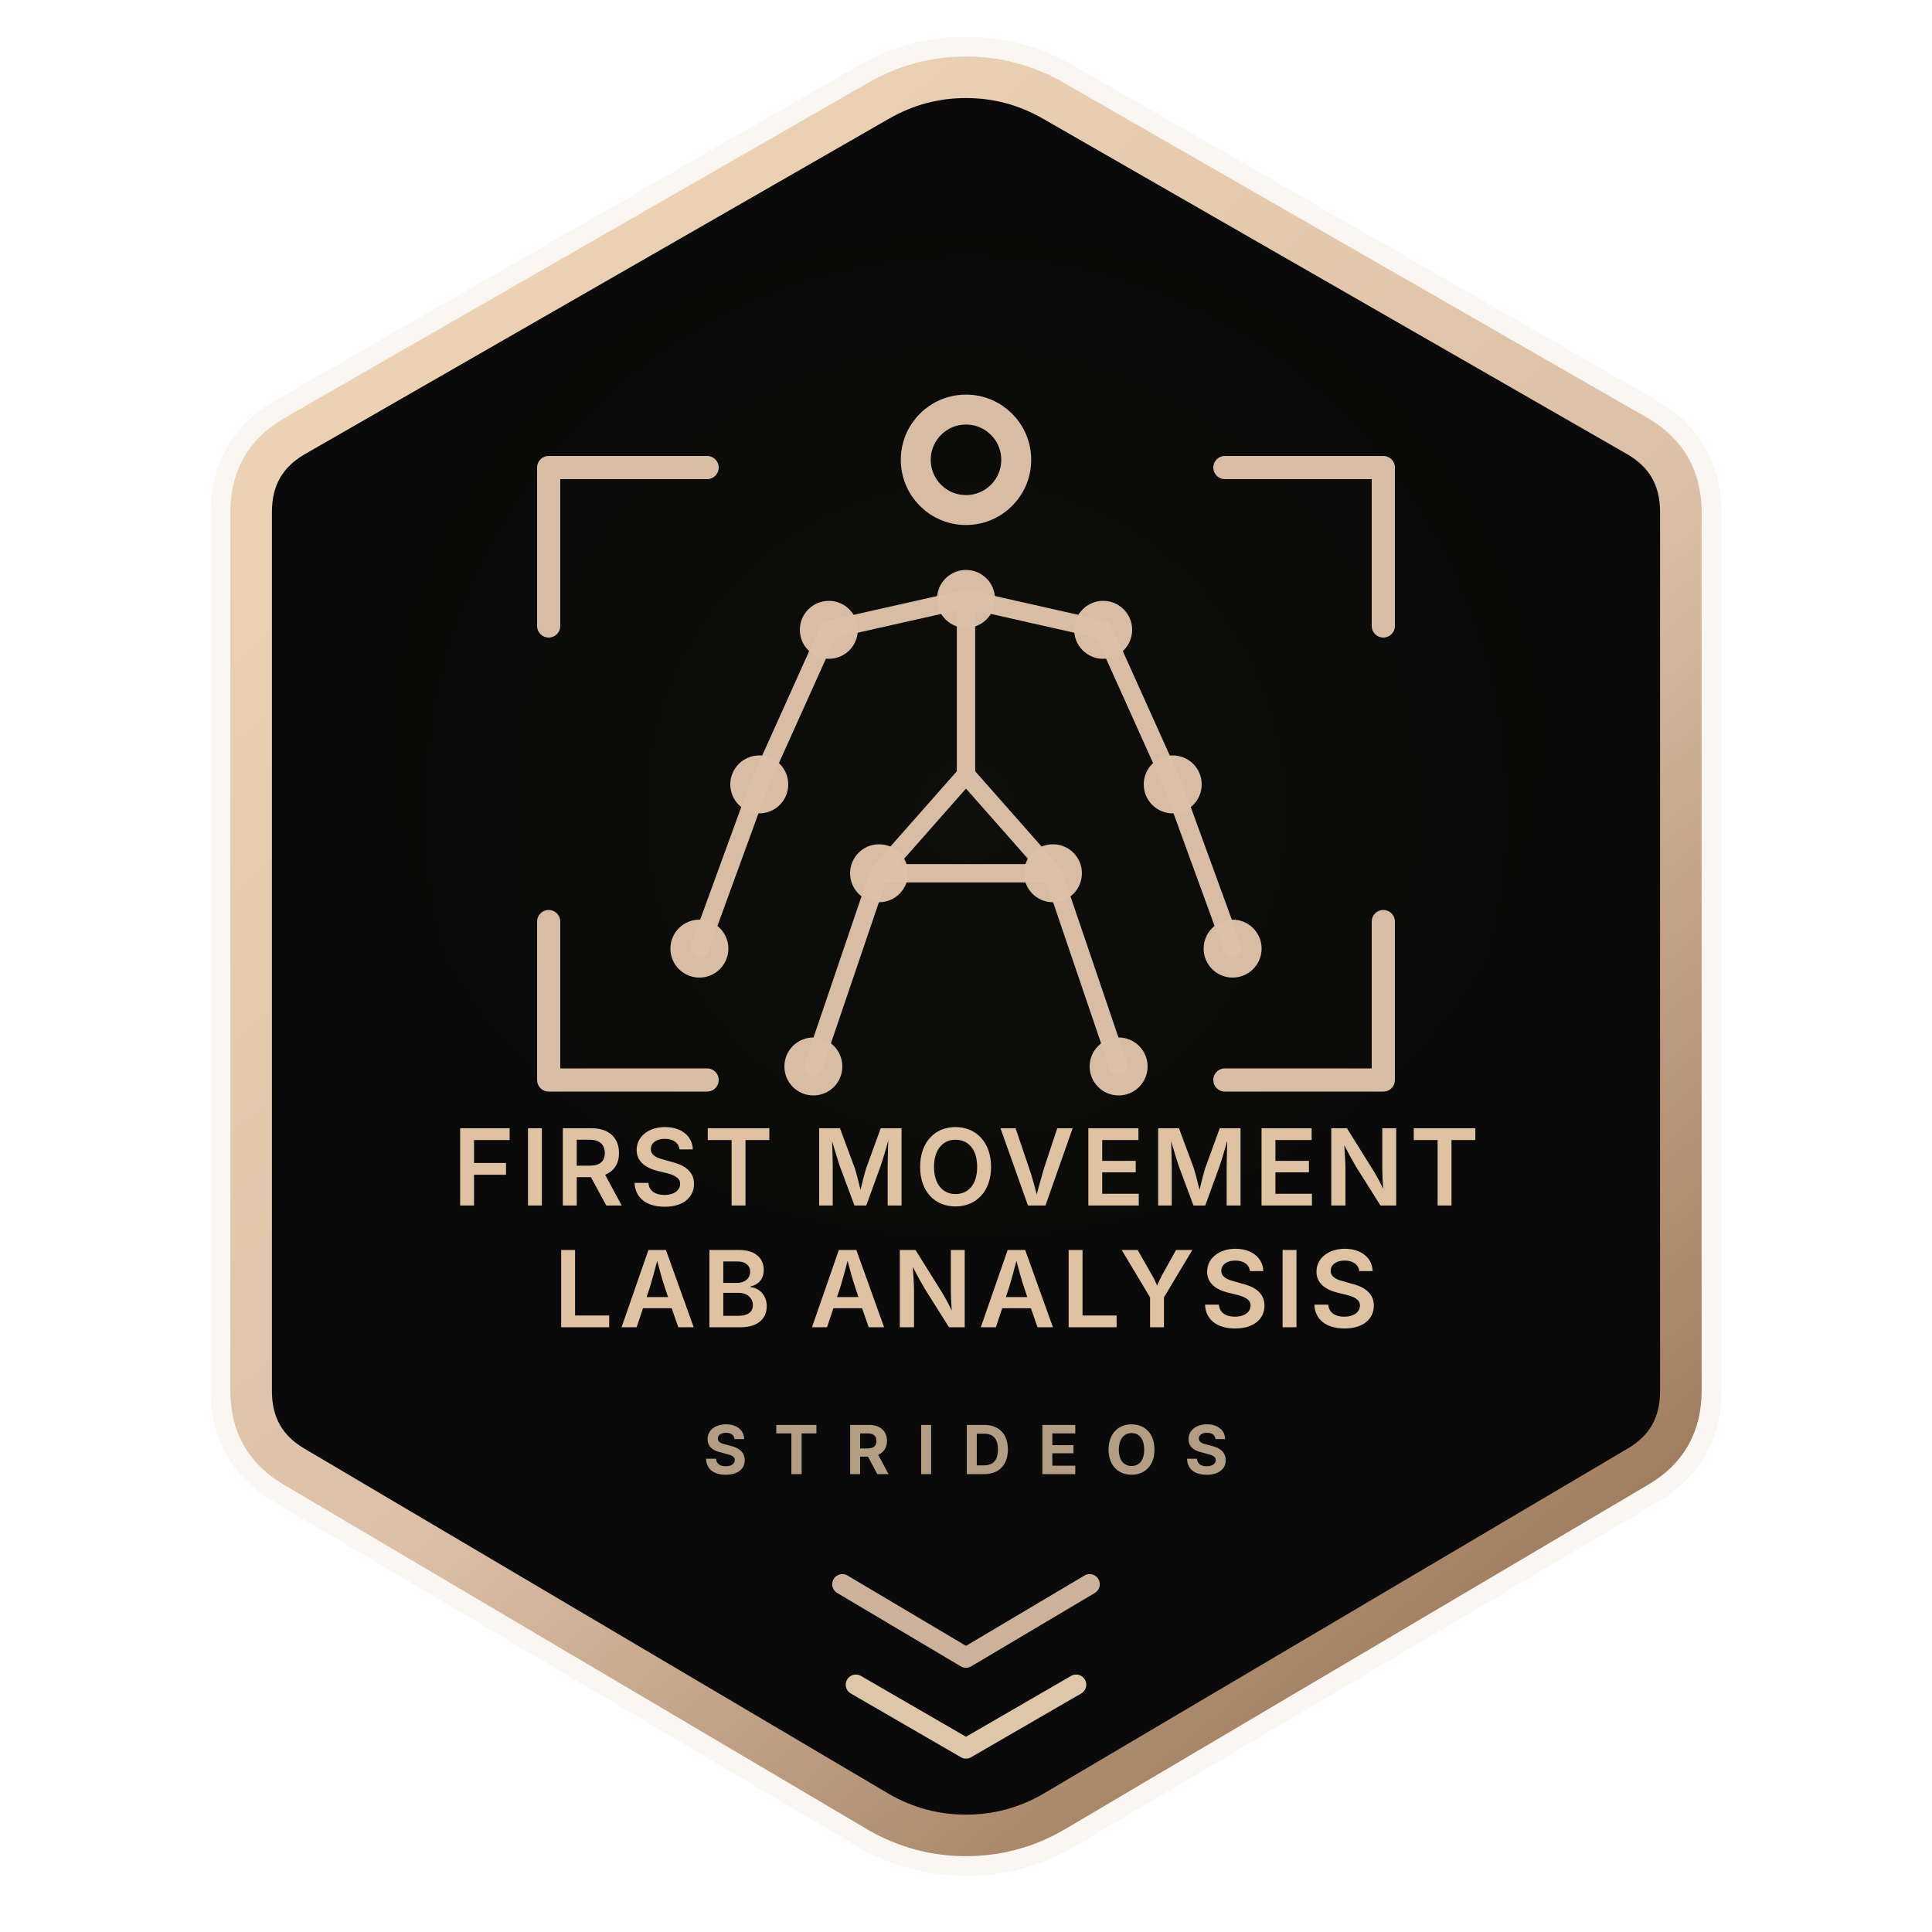
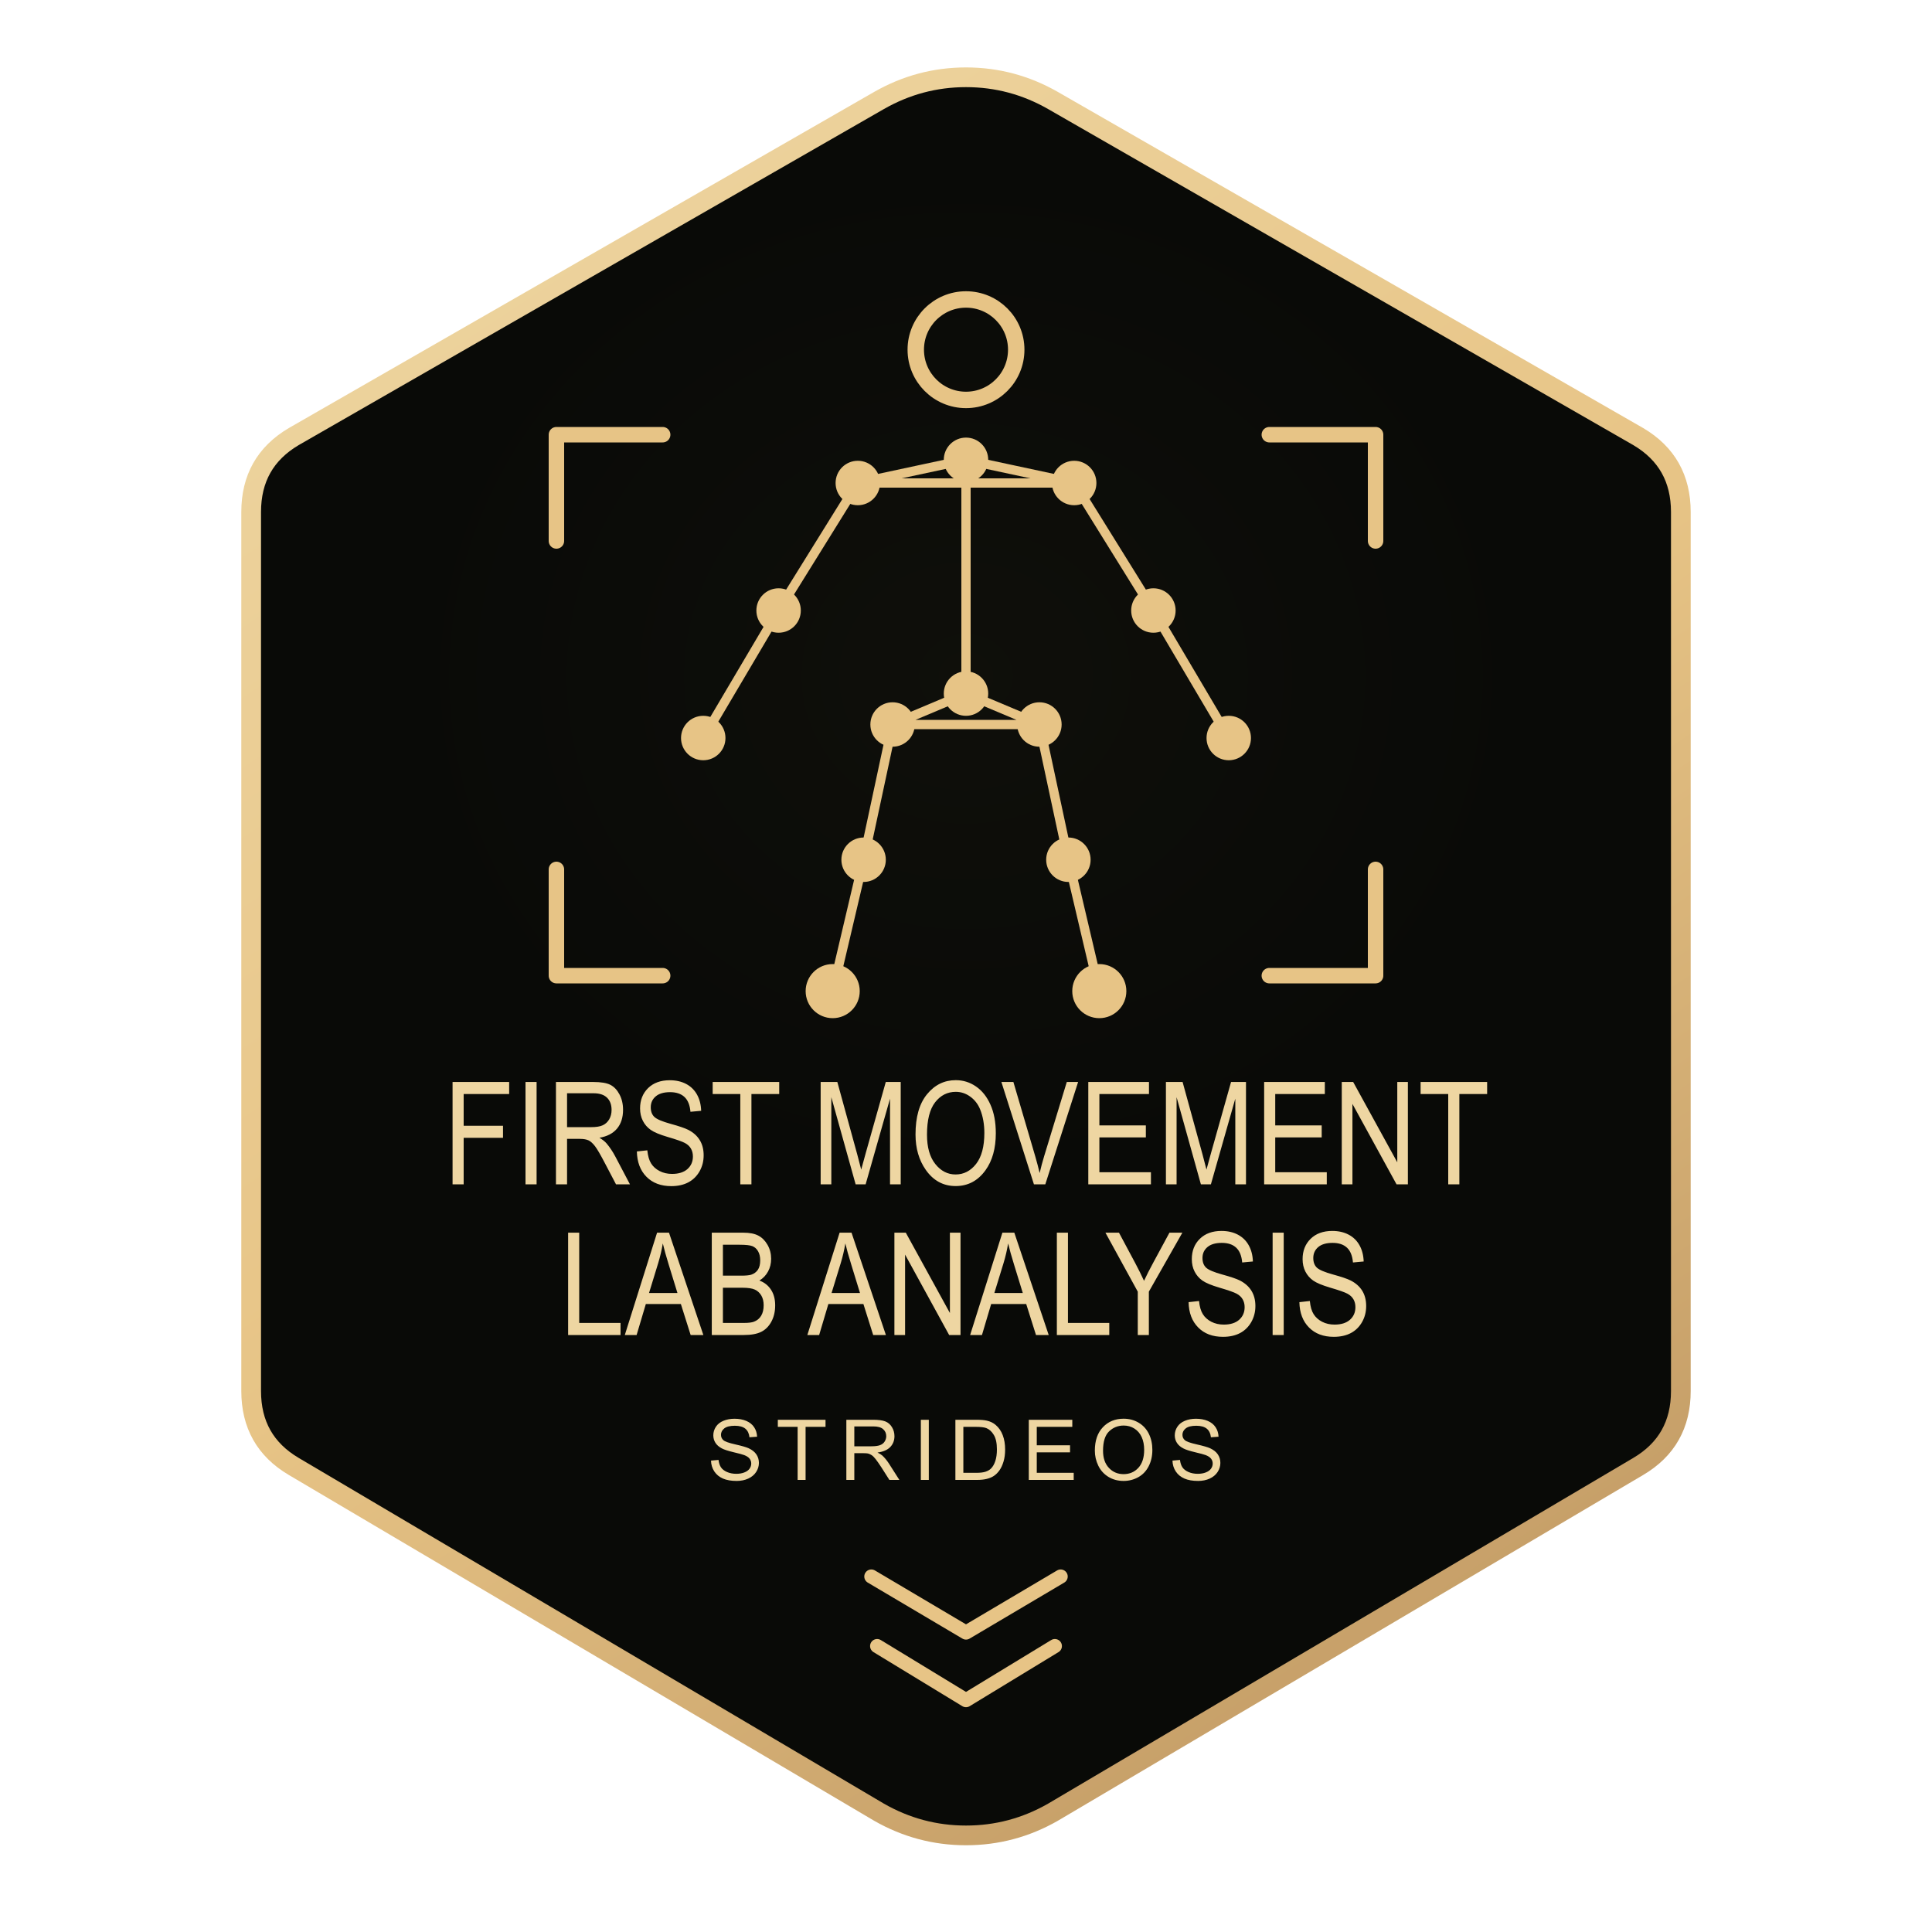
<svg xmlns="http://www.w3.org/2000/svg" width="100" height="100" viewBox="0 0 100 100" fill="none" role="img" aria-label="First Movement Lab Analysis achievement. Unlocked.">
  <defs>
-     <linearGradient id="firsts-first-movement-lab-analysis-unlocked-edge" x1="14" y1="7" x2="86" y2="93" gradientUnits="userSpaceOnUse">
-       <stop offset="0" stop-color="#F0D7B6" />
-       <stop offset="0.54" stop-color="#DCC0A7" />
-       <stop offset="1" stop-color="#8D6847" />
+     <linearGradient id="firsts-first-movement-lab-analysis-unlocked-edge" x1="20" y1="4" x2="80" y2="95" gradientUnits="userSpaceOnUse">
+       <stop stop-color="#EED6A2" />
+       <stop offset=".5" stop-color="#E7C486" />
+       <stop offset="1" stop-color="#BD9560" />
    </linearGradient>
-     <radialGradient id="firsts-first-movement-lab-analysis-unlocked-glow" cx="0" cy="0" r="1" gradientUnits="userSpaceOnUse" gradientTransform="translate(50 42) rotate(90) scale(35 34)">
-       <stop offset="0" stop-color="#C79C70" stop-opacity="0.22" />
-       <stop offset="0.64" stop-color="#C79C70" stop-opacity="0.08" />
-       <stop offset="1" stop-color="#C79C70" stop-opacity="0" />
+     <radialGradient id="firsts-first-movement-lab-analysis-unlocked-ambient">
+       <stop stop-color="#E7C486" stop-opacity=".025" />
+       <stop offset="1" stop-color="#E7C486" stop-opacity="0" />
    </radialGradient>
  </defs>
-   <path d="M50 4 Q52.4 4 54.5 5.2 L84.8 22.6 Q87 23.9 87 26.5 L87 72 Q87 74.6 84.8 75.9 L54.5 93.8 Q52.4 95 50 95 Q47.6 95 45.5 93.8 L15.2 75.9 Q13 74.6 13 72 L13 26.5 Q13 23.9 15.2 22.6 L45.5 5.2 Q47.6 4 50 4 Z" fill="none" stroke="#C79C70" stroke-width="4.2" stroke-linejoin="round" stroke-opacity="0.08" />
-   <path d="M50 4 Q52.4 4 54.5 5.2 L84.8 22.6 Q87 23.9 87 26.5 L87 72 Q87 74.6 84.8 75.9 L54.5 93.8 Q52.4 95 50 95 Q47.6 95 45.5 93.8 L15.2 75.9 Q13 74.6 13 72 L13 26.5 Q13 23.9 15.2 22.6 L45.5 5.2 Q47.6 4 50 4 Z" fill="#090A09" fill-opacity="1" stroke="url(#firsts-first-movement-lab-analysis-unlocked-edge)" stroke-width="2.15" stroke-linejoin="round" stroke-opacity="1" />
-   <ellipse cx="50" cy="38" rx="30" ry="26" fill="url(#firsts-first-movement-lab-analysis-unlocked-glow)" opacity="0.11" />
-   <g>
-     <path d="M28.4 24.2 H36.6 M28.4 24.2 V32.4 M71.6 24.2 H63.4 M71.6 24.2 V32.4 M28.4 55.9 H36.6 M28.4 55.9 V47.7 M71.6 55.9 H63.4 M71.6 55.9 V47.7" fill="none" stroke="#DCC0A7" stroke-width="1.2" stroke-linecap="round" stroke-linejoin="round" stroke-opacity="0.98" />
-     <circle cx="50" cy="23.8" r="2.6" fill="none" stroke="#DCC0A7" stroke-width="1.55" stroke-linecap="round" stroke-linejoin="round" stroke-opacity="0.98" />
-     <circle cx="50" cy="31" r="1.5" fill="#DCC0A7" fill-opacity="0.98" />
-     <circle cx="42.9" cy="32.6" r="1.5" fill="#DCC0A7" fill-opacity="0.98" />
-     <circle cx="57.1" cy="32.6" r="1.5" fill="#DCC0A7" fill-opacity="0.98" />
-     <circle cx="39.3" cy="40.6" r="1.5" fill="#DCC0A7" fill-opacity="0.98" />
-     <circle cx="60.7" cy="40.6" r="1.5" fill="#DCC0A7" fill-opacity="0.98" />
-     <circle cx="36.2" cy="49.1" r="1.5" fill="#DCC0A7" fill-opacity="0.98" />
-     <circle cx="63.8" cy="49.1" r="1.5" fill="#DCC0A7" fill-opacity="0.98" />
-     <circle cx="45.5" cy="45.2" r="1.5" fill="#DCC0A7" fill-opacity="0.98" />
-     <circle cx="54.5" cy="45.2" r="1.5" fill="#DCC0A7" fill-opacity="0.98" />
-     <circle cx="42.1" cy="55.2" r="1.5" fill="#DCC0A7" fill-opacity="0.98" />
-     <circle cx="57.9" cy="55.2" r="1.5" fill="#DCC0A7" fill-opacity="0.98" />
-     <path d="M42.9 32.6 L50 31 L57.1 32.6 M50 31 L50 40.1 L45.5 45.2 L42.1 55.2 M50 40.1 L54.5 45.2 L57.9 55.2 M42.9 32.6 L39.3 40.6 L36.2 49.1 M57.1 32.6 L60.7 40.6 L63.8 49.1 M45.5 45.2 H54.5" fill="none" stroke="#DCC0A7" stroke-width="0.95" stroke-linecap="round" stroke-linejoin="round" stroke-opacity="0.98" />
+   <path d="M50 4 Q52.4 4 54.5 5.2 L84.8 22.6 Q87 23.9 87 26.5 L87 72 Q87 74.6 84.8 75.9 L54.5 93.8 Q52.4 95 50 95 Q47.6 95 45.5 93.8 L15.2 75.9 Q13 74.6 13 72 L13 26.5 Q13 23.9 15.2 22.6 L45.5 5.2 Q47.6 4 50 4 Z" fill="#090A07" fill-opacity="1" stroke="url(#firsts-first-movement-lab-analysis-unlocked-edge)" stroke-width="1.02" stroke-linejoin="round" />
+   <ellipse cx="50" cy="35" rx="30" ry="27" fill="url(#firsts-first-movement-lab-analysis-unlocked-ambient)" />
+   <g transform="translate(0 -1.5)">
+     <g data-glyph="neutral-landmark-analysis" stroke="#E7C486" stroke-linecap="round" stroke-linejoin="round">
+       <path d="M28.8 24 H34.3 M28.8 24 V29.5 M71.2 24 H65.7 M71.2 24 V29.5 M28.8 52 H34.3 M28.8 52 V46.5 M71.2 52 H65.7 M71.2 52 V46.5" stroke-width=".8" />
+       <circle cx="50" cy="19.6" r="2.6" stroke-width=".85" />
+       <path d="M44.4 26.5 L50 25.3 L55.6 26.5 M44.4 26.5 H55.6 M44.4 26.5 L40.3 33.1 L36.4 39.7 M55.6 26.5 L59.7 33.1 L63.6 39.7 M50 25.3 V37.4 L46.2 39 L44.7 46 L43.1 52.8 M50 37.4 L53.8 39 L55.3 46 L56.9 52.8 M46.2 39 H53.8" stroke-width=".48" />
+       <circle data-landmark="2" cx="50" cy="25.3" r="1.15" fill="#E7C486" stroke="none" />
+       <circle data-landmark="3" cx="44.4" cy="26.5" r="1.15" fill="#E7C486" stroke="none" />
+       <circle data-landmark="4" cx="55.6" cy="26.5" r="1.15" fill="#E7C486" stroke="none" />
+       <circle data-landmark="5" cx="40.3" cy="33.1" r="1.15" fill="#E7C486" stroke="none" />
+       <circle data-landmark="6" cx="59.7" cy="33.1" r="1.15" fill="#E7C486" stroke="none" />
+       <circle data-landmark="7" cx="36.4" cy="39.7" r="1.15" fill="#E7C486" stroke="none" />
+       <circle data-landmark="8" cx="63.6" cy="39.7" r="1.15" fill="#E7C486" stroke="none" />
+       <circle data-landmark="9" cx="50" cy="37.4" r="1.15" fill="#E7C486" stroke="none" />
+       <circle data-landmark="10" cx="46.2" cy="39" r="1.15" fill="#E7C486" stroke="none" />
+       <circle data-landmark="11" cx="53.8" cy="39" r="1.15" fill="#E7C486" stroke="none" />
+       <circle data-landmark="12" cx="44.7" cy="46" r="1.15" fill="#E7C486" stroke="none" />
+       <circle data-landmark="13" cx="55.3" cy="46" r="1.15" fill="#E7C486" stroke="none" />
+       <circle data-landmark="14" cx="43.1" cy="52.8" r="1.4" fill="#E7C486" stroke="none" />
+       <circle data-landmark="15" cx="56.9" cy="52.8" r="1.4" fill="#E7C486" stroke="none" />
+     </g>
  </g>
-   <text x="50" y="62.4" text-anchor="middle" font-family="'Avenir Next', Inter, Arial, sans-serif" font-size="5.5" font-weight="600" letter-spacing="0.28" fill="#E4C8A6" fill-opacity="0.97">FIRST MOVEMENT</text>
-   <text x="50" y="68.7" text-anchor="middle" font-family="'Avenir Next', Inter, Arial, sans-serif" font-size="5.5" font-weight="600" letter-spacing="0.28" fill="#E4C8A6" fill-opacity="0.97">LAB ANALYSIS</text>
-   <text x="50" y="76.3" text-anchor="middle" font-family="'Avenir Next', Inter, Arial, sans-serif" font-size="3.5" font-weight="700" letter-spacing="1.38" fill="#E4C8A6" fill-opacity="0.78">STRIDEOS</text>
-   <path d="M43.6 82 L50 85.8 L56.4 82" fill="none" stroke="#DCC0A7" stroke-width="1.05" stroke-linecap="round" stroke-linejoin="round" stroke-opacity="0.92" />
-   <path d="M44.3 87.2 L50 90.5 L55.7 87.2" fill="none" stroke="#F0D7B6" stroke-width="1.05" stroke-linecap="round" stroke-linejoin="round" stroke-opacity="0.92" />
+   <g data-title="First Movement Lab Analysis">
+     <path data-text="FIRST MOVEMENT" fill="#EED6A2" stroke="none" d="M23.425 61.3L23.425 56.003L26.354 56.003L26.354 56.628L23.999 56.628L23.999 58.269L26.036 58.269L26.036 58.894L23.999 58.894L23.999 61.3ZM27.2 61.3L27.2 56.003L27.774 56.003L27.774 61.3ZM28.776 61.3L28.776 56.003L30.702 56.003C31.104 56.003 31.401 56.053 31.593 56.151C31.784 56.249 31.941 56.413 32.063 56.644C32.187 56.874 32.249 57.141 32.249 57.444C32.249 57.844 32.145 58.168 31.937 58.417C31.728 58.665 31.425 58.822 31.026 58.89C31.188 58.986 31.311 59.084 31.396 59.183C31.566 59.385 31.716 59.61 31.847 59.858L32.606 61.3L31.884 61.3L31.306 60.198C31.082 59.768 30.912 59.477 30.798 59.327C30.683 59.178 30.572 59.077 30.464 59.026C30.357 58.975 30.207 58.948 30.015 58.948L29.351 58.948L29.351 61.3ZM29.351 58.341L30.587 58.341C30.856 58.341 31.061 58.309 31.2 58.243C31.339 58.178 31.45 58.076 31.532 57.937C31.614 57.796 31.655 57.633 31.655 57.448C31.655 57.18 31.577 56.97 31.421 56.817C31.265 56.664 31.032 56.587 30.724 56.587L29.351 56.587ZM32.964 59.599L33.505 59.54C33.534 59.832 33.6 60.059 33.703 60.222C33.805 60.385 33.952 60.516 34.142 60.614C34.332 60.712 34.546 60.761 34.785 60.761C35.127 60.761 35.393 60.678 35.582 60.511C35.77 60.343 35.865 60.125 35.865 59.858C35.865 59.702 35.83 59.565 35.761 59.448C35.693 59.331 35.59 59.235 35.451 59.161C35.312 59.086 35.014 58.981 34.554 58.847C34.144 58.726 33.852 58.604 33.679 58.481C33.506 58.359 33.371 58.204 33.275 58.015C33.178 57.825 33.13 57.61 33.13 57.372C33.13 56.944 33.268 56.594 33.544 56.321C33.822 56.049 34.195 55.913 34.666 55.913C34.988 55.913 35.271 55.977 35.513 56.104C35.755 56.232 35.943 56.415 36.076 56.653C36.209 56.892 36.282 57.172 36.292 57.495L35.738 57.546C35.709 57.201 35.606 56.946 35.429 56.78C35.252 56.614 35.003 56.53 34.683 56.53C34.357 56.53 34.109 56.604 33.939 56.749C33.768 56.895 33.683 57.083 33.683 57.313C33.683 57.528 33.746 57.695 33.871 57.813C33.996 57.931 34.277 58.05 34.716 58.171C35.145 58.288 35.445 58.391 35.619 58.478C35.884 58.613 36.084 58.791 36.218 59.011C36.354 59.231 36.421 59.494 36.421 59.8C36.421 60.104 36.35 60.38 36.208 60.63C36.066 60.879 35.873 61.068 35.628 61.198C35.383 61.328 35.089 61.394 34.746 61.394C34.208 61.394 33.779 61.232 33.46 60.909C33.141 60.586 32.976 60.149 32.964 59.599ZM38.318 61.3L38.318 56.628L36.888 56.628L36.888 56.003L40.332 56.003L40.332 56.628L38.894 56.628L38.894 61.3ZM42.477 61.3L42.477 56.003L43.34 56.003L44.371 59.753L44.576 60.538C44.627 60.343 44.704 60.06 44.809 59.688L45.848 56.003L46.621 56.003L46.621 61.3L46.068 61.3L46.068 56.866L44.805 61.3L44.287 61.3L43.029 56.79L43.029 61.3ZM47.387 58.72C47.387 57.816 47.585 57.122 47.983 56.638C48.381 56.152 48.876 55.909 49.469 55.909C49.852 55.909 50.201 56.018 50.516 56.235C50.833 56.452 51.083 56.766 51.266 57.179C51.451 57.592 51.543 58.084 51.543 58.655C51.543 59.44 51.365 60.08 51.008 60.573C50.615 61.118 50.101 61.39 49.465 61.39C48.825 61.39 48.309 61.11 47.918 60.552C47.564 60.047 47.387 59.436 47.387 58.72ZM47.981 58.731C47.981 59.384 48.125 59.891 48.413 60.251C48.7 60.61 49.05 60.79 49.461 60.79C49.883 60.79 50.237 60.608 50.522 60.245C50.807 59.881 50.95 59.346 50.95 58.64C50.95 58.186 50.876 57.778 50.731 57.419C50.618 57.145 50.447 56.925 50.219 56.761C49.991 56.596 49.743 56.513 49.473 56.513C49.04 56.513 48.682 56.694 48.401 57.056C48.121 57.417 47.981 57.975 47.981 58.731ZM53.516 61.3L51.832 56.003L52.453 56.003L53.584 59.851C53.671 60.15 53.747 60.439 53.812 60.718C53.879 60.426 53.956 60.137 54.043 59.851L55.217 56.003L55.803 56.003L54.105 61.3ZM56.33 61.3L56.33 56.003L59.471 56.003L59.471 56.628L56.904 56.628L56.904 58.251L59.309 58.251L59.309 58.872L56.904 58.872L56.904 60.675L59.572 60.675L59.572 61.3ZM60.348 61.3L60.348 56.003L61.211 56.003L62.242 59.753L62.447 60.538C62.498 60.343 62.575 60.06 62.68 59.688L63.719 56.003L64.492 56.003L64.492 61.3L63.939 61.3L63.939 56.866L62.676 61.3L62.158 61.3L60.9 56.79L60.9 61.3ZM65.432 61.3L65.432 56.003L68.573 56.003L68.573 56.628L66.006 56.628L66.006 58.251L68.411 58.251L68.411 58.872L66.006 58.872L66.006 60.675L68.674 60.675L68.674 61.3ZM69.45 61.3L69.45 56.003L70.04 56.003L72.323 60.161L72.323 56.003L72.872 56.003L72.872 61.3L72.284 61.3L70.002 57.138L70.002 61.3ZM74.96 61.3L74.96 56.628L73.53 56.628L73.53 56.003L76.974 56.003L76.974 56.628L75.536 56.628L75.536 61.3ZM22.915 54.377" />
+     <path data-text="LAB ANALYSIS" fill="#EED6A2" stroke="none" d="M29.406 69.1L29.406 63.803L29.98 63.803L29.98 68.475L32.119 68.475L32.119 69.1ZM32.34 69.1L34.01 63.803L34.627 63.803L36.406 69.1L35.748 69.1L35.242 67.497L33.428 67.497L32.951 69.1ZM33.594 66.924L35.064 66.924L34.613 65.458C34.474 65.007 34.372 64.641 34.307 64.36C34.25 64.7 34.172 65.037 34.07 65.372ZM36.842 69.1L36.842 63.803L38.473 63.803C38.802 63.803 39.063 63.855 39.256 63.958C39.448 64.059 39.606 64.219 39.729 64.436C39.852 64.652 39.914 64.892 39.914 65.155C39.914 65.398 39.86 65.618 39.754 65.813C39.648 66.007 39.499 66.164 39.307 66.282C39.559 66.373 39.758 66.529 39.904 66.75C40.05 66.971 40.123 67.242 40.123 67.565C40.123 67.885 40.057 68.167 39.926 68.409C39.795 68.651 39.62 68.827 39.4 68.936C39.182 69.045 38.881 69.1 38.498 69.1ZM37.418 66.028L38.357 66.028C38.602 66.028 38.776 66.012 38.881 65.979C39.03 65.928 39.146 65.844 39.227 65.725C39.307 65.605 39.348 65.443 39.348 65.237C39.348 65.047 39.311 64.889 39.236 64.762C39.163 64.636 39.065 64.549 38.943 64.5C38.822 64.453 38.604 64.428 38.287 64.428L37.418 64.428ZM37.418 68.475L38.498 68.475C38.736 68.475 38.912 68.454 39.025 68.411C39.189 68.348 39.313 68.246 39.398 68.102C39.484 67.958 39.527 67.777 39.527 67.561C39.527 67.361 39.486 67.191 39.404 67.053C39.322 66.916 39.211 66.814 39.072 66.75C38.934 66.686 38.717 66.653 38.422 66.653L37.418 66.653ZM41.788 69.1L43.458 63.803L44.075 63.803L45.854 69.1L45.196 69.1L44.69 67.497L42.876 67.497L42.399 69.1ZM43.042 66.924L44.513 66.924L44.062 65.458C43.922 65.007 43.82 64.641 43.755 64.36C43.699 64.7 43.62 65.037 43.519 65.372ZM46.294 69.1L46.294 63.803L46.884 63.803L49.167 67.961L49.167 63.803L49.716 63.803L49.716 69.1L49.128 69.1L46.847 64.938L46.847 69.1ZM50.214 69.1L51.884 63.803L52.501 63.803L54.281 69.1L53.623 69.1L53.117 67.497L51.302 67.497L50.826 69.1ZM51.468 66.924L52.939 66.924L52.488 65.458C52.348 65.007 52.246 64.641 52.181 64.36C52.125 64.7 52.046 65.037 51.945 65.372ZM54.703 69.1L54.703 63.803L55.277 63.803L55.277 68.475L57.416 68.475L57.416 69.1ZM58.891 69.1L58.891 66.856L57.217 63.803L57.918 63.803L58.771 65.399C58.939 65.715 59.087 66.014 59.215 66.295C59.342 66.02 59.5 65.708 59.689 65.36L60.531 63.803L61.199 63.803L59.465 66.856L59.465 69.1ZM61.521 67.399L62.062 67.34C62.091 67.632 62.157 67.859 62.26 68.022C62.362 68.185 62.509 68.316 62.699 68.415C62.889 68.512 63.104 68.561 63.342 68.561C63.684 68.561 63.95 68.478 64.139 68.311C64.327 68.143 64.422 67.926 64.422 67.659C64.422 67.502 64.387 67.366 64.318 67.249C64.25 67.131 64.147 67.036 64.008 66.961C63.87 66.886 63.571 66.781 63.111 66.647C62.701 66.526 62.409 66.404 62.236 66.282C62.063 66.16 61.928 66.004 61.832 65.815C61.735 65.625 61.688 65.411 61.688 65.172C61.688 64.744 61.825 64.394 62.102 64.122C62.379 63.85 62.752 63.713 63.223 63.713C63.545 63.713 63.828 63.777 64.07 63.905C64.312 64.033 64.5 64.215 64.633 64.454C64.767 64.692 64.839 64.973 64.85 65.295L64.295 65.346C64.266 65.001 64.163 64.746 63.986 64.581C63.809 64.414 63.561 64.331 63.24 64.331C62.915 64.331 62.667 64.404 62.496 64.549C62.325 64.695 62.24 64.883 62.24 65.114C62.24 65.329 62.303 65.496 62.428 65.614C62.553 65.731 62.834 65.85 63.273 65.971C63.702 66.088 64.002 66.191 64.176 66.278C64.441 66.414 64.641 66.591 64.775 66.811C64.911 67.031 64.979 67.294 64.979 67.6C64.979 67.904 64.907 68.18 64.766 68.43C64.624 68.679 64.43 68.869 64.186 68.999C63.94 69.128 63.646 69.194 63.303 69.194C62.765 69.194 62.336 69.033 62.018 68.709C61.698 68.387 61.533 67.95 61.521 67.399ZM65.871 69.1L65.871 63.803L66.445 63.803L66.445 69.1ZM67.256 67.399L67.797 67.34C67.825 67.632 67.891 67.859 67.994 68.022C68.097 68.185 68.243 68.316 68.434 68.415C68.624 68.512 68.838 68.561 69.076 68.561C69.418 68.561 69.684 68.478 69.873 68.311C70.062 68.143 70.156 67.926 70.156 67.659C70.156 67.502 70.122 67.366 70.053 67.249C69.985 67.131 69.881 67.036 69.742 66.961C69.604 66.886 69.305 66.781 68.846 66.647C68.436 66.526 68.144 66.404 67.971 66.282C67.797 66.16 67.663 66.004 67.566 65.815C67.47 65.625 67.422 65.411 67.422 65.172C67.422 64.744 67.56 64.394 67.836 64.122C68.113 63.85 68.487 63.713 68.957 63.713C69.28 63.713 69.562 63.777 69.805 63.905C70.047 64.033 70.234 64.215 70.367 64.454C70.501 64.692 70.573 64.973 70.584 65.295L70.029 65.346C70 65.001 69.897 64.746 69.721 64.581C69.543 64.414 69.295 64.331 68.975 64.331C68.649 64.331 68.401 64.404 68.23 64.549C68.06 64.695 67.975 64.883 67.975 65.114C67.975 65.329 68.037 65.496 68.162 65.614C68.287 65.731 68.569 65.85 69.008 65.971C69.436 66.088 69.737 66.191 69.91 66.278C70.176 66.414 70.375 66.591 70.51 66.811C70.645 67.031 70.713 67.294 70.713 67.6C70.713 67.904 70.642 68.18 70.5 68.43C70.358 68.679 70.165 68.869 69.92 68.999C69.675 69.128 69.381 69.194 69.037 69.194C68.499 69.194 68.071 69.033 67.752 68.709C67.433 68.387 67.268 67.95 67.256 67.399ZM28.973 62.177" />
+   </g>
+   <g data-wordmark="STRIDEOS">
+     <path data-text="STRIDEOS" fill="#EED6A2" stroke="none" d="M36.802 75.6L37.191 75.565C37.209 75.721 37.251 75.85 37.318 75.95C37.385 76.049 37.49 76.129 37.632 76.192C37.774 76.253 37.934 76.284 38.111 76.284C38.268 76.284 38.407 76.26 38.527 76.213C38.646 76.167 38.736 76.103 38.794 76.022C38.854 75.94 38.884 75.851 38.884 75.754C38.884 75.657 38.855 75.572 38.798 75.499C38.742 75.426 38.649 75.365 38.519 75.315C38.436 75.283 38.25 75.232 37.964 75.165C37.678 75.096 37.477 75.031 37.363 74.969C37.214 74.891 37.104 74.795 37.031 74.68C36.958 74.564 36.921 74.435 36.921 74.292C36.921 74.134 36.965 73.987 37.054 73.85C37.144 73.713 37.274 73.61 37.445 73.54C37.617 73.469 37.807 73.434 38.017 73.434C38.248 73.434 38.451 73.471 38.626 73.545C38.803 73.62 38.939 73.729 39.035 73.874C39.129 74.018 39.18 74.182 39.187 74.364L38.792 74.393C38.771 74.197 38.7 74.048 38.578 73.948C38.455 73.848 38.274 73.797 38.035 73.797C37.785 73.797 37.602 73.843 37.488 73.934C37.375 74.025 37.318 74.135 37.318 74.264C37.318 74.376 37.358 74.468 37.439 74.54C37.518 74.613 37.725 74.687 38.06 74.762C38.395 74.838 38.625 74.904 38.75 74.961C38.93 75.045 39.064 75.151 39.15 75.28C39.237 75.408 39.281 75.555 39.281 75.721C39.281 75.887 39.233 76.043 39.138 76.19C39.043 76.336 38.906 76.45 38.728 76.532C38.551 76.612 38.352 76.653 38.13 76.653C37.848 76.653 37.611 76.612 37.421 76.53C37.231 76.448 37.082 76.325 36.972 76.161C36.864 75.996 36.807 75.809 36.802 75.6ZM41.285 76.6L41.285 73.854L40.26 73.854L40.26 73.487L42.729 73.487L42.729 73.854L41.697 73.854L41.697 76.6ZM43.807 76.6L43.807 73.487L45.188 73.487C45.465 73.487 45.676 73.515 45.821 73.571C45.965 73.627 46.081 73.726 46.167 73.868C46.253 74.008 46.297 74.165 46.297 74.336C46.297 74.557 46.226 74.743 46.083 74.895C45.939 75.046 45.718 75.143 45.418 75.184C45.528 75.236 45.611 75.288 45.668 75.338C45.788 75.449 45.902 75.587 46.01 75.752L46.551 76.6L46.034 76.6L45.622 75.952C45.5 75.766 45.401 75.623 45.323 75.524C45.246 75.425 45.176 75.356 45.114 75.317C45.052 75.277 44.99 75.249 44.926 75.233C44.879 75.223 44.803 75.217 44.698 75.217L44.219 75.217L44.219 76.6ZM44.219 74.86L45.104 74.86C45.292 74.86 45.44 74.841 45.545 74.803C45.652 74.764 45.733 74.702 45.788 74.616C45.843 74.53 45.872 74.437 45.872 74.336C45.872 74.189 45.818 74.068 45.711 73.973C45.604 73.878 45.436 73.831 45.206 73.831L44.219 73.831ZM47.663 76.6L47.663 73.487L48.075 73.487L48.075 76.6ZM49.451 76.6L49.451 73.487L50.523 73.487C50.766 73.487 50.95 73.502 51.078 73.532C51.256 73.572 51.409 73.646 51.535 73.754C51.699 73.893 51.821 74.07 51.902 74.286C51.984 74.502 52.025 74.749 52.025 75.026C52.025 75.263 51.997 75.473 51.941 75.655C51.887 75.837 51.815 75.988 51.729 76.108C51.643 76.228 51.548 76.322 51.445 76.391C51.344 76.46 51.22 76.512 51.074 76.547C50.93 76.583 50.763 76.6 50.574 76.6ZM49.863 76.233L50.527 76.233C50.733 76.233 50.894 76.214 51.01 76.176C51.127 76.137 51.221 76.083 51.291 76.014C51.389 75.917 51.464 75.785 51.518 75.62C51.572 75.455 51.6 75.254 51.6 75.02C51.6 74.695 51.546 74.445 51.439 74.27C51.333 74.094 51.203 73.977 51.051 73.918C50.94 73.875 50.762 73.854 50.518 73.854L49.863 73.854ZM53.25 76.6L53.25 73.487L55.502 73.487L55.502 73.854L53.663 73.854L53.663 74.807L55.385 74.807L55.385 75.172L53.663 75.172L53.663 76.233L55.575 76.233L55.575 76.6ZM56.669 75.084C56.669 74.568 56.808 74.164 57.085 73.872C57.362 73.579 57.72 73.432 58.159 73.432C58.447 73.432 58.706 73.501 58.937 73.639C59.167 73.776 59.343 73.967 59.464 74.213C59.585 74.458 59.646 74.736 59.646 75.047C59.646 75.364 59.582 75.646 59.454 75.895C59.326 76.144 59.146 76.333 58.913 76.461C58.68 76.589 58.428 76.653 58.157 76.653C57.864 76.653 57.602 76.583 57.37 76.442C57.14 76.3 56.965 76.107 56.847 75.862C56.728 75.616 56.669 75.357 56.669 75.084ZM57.093 75.09C57.093 75.465 57.193 75.761 57.396 75.977C57.597 76.193 57.851 76.301 58.155 76.301C58.465 76.301 58.72 76.193 58.921 75.975C59.121 75.756 59.222 75.447 59.222 75.045C59.222 74.792 59.179 74.57 59.093 74.381C59.007 74.193 58.881 74.046 58.716 73.942C58.552 73.838 58.367 73.786 58.161 73.786C57.869 73.786 57.618 73.886 57.407 74.086C57.197 74.287 57.093 74.622 57.093 75.09ZM60.687 75.6L61.076 75.565C61.094 75.721 61.136 75.85 61.203 75.95C61.27 76.049 61.375 76.129 61.517 76.192C61.659 76.253 61.818 76.284 61.996 76.284C62.153 76.284 62.292 76.26 62.412 76.213C62.531 76.167 62.621 76.103 62.679 76.022C62.739 75.94 62.769 75.851 62.769 75.754C62.769 75.657 62.74 75.572 62.683 75.499C62.627 75.426 62.534 75.365 62.404 75.315C62.32 75.283 62.135 75.232 61.849 75.165C61.562 75.096 61.362 75.031 61.248 74.969C61.099 74.891 60.988 74.795 60.916 74.68C60.842 74.564 60.806 74.435 60.806 74.292C60.806 74.134 60.85 73.987 60.939 73.85C61.029 73.713 61.159 73.61 61.33 73.54C61.501 73.469 61.692 73.434 61.902 73.434C62.132 73.434 62.335 73.471 62.511 73.545C62.688 73.62 62.824 73.729 62.919 73.874C63.014 74.018 63.065 74.182 63.072 74.364L62.677 74.393C62.656 74.197 62.584 74.048 62.462 73.948C62.34 73.848 62.159 73.797 61.919 73.797C61.669 73.797 61.487 73.843 61.373 73.934C61.259 74.025 61.203 74.135 61.203 74.264C61.203 74.376 61.243 74.468 61.324 74.54C61.403 74.613 61.61 74.687 61.945 74.762C62.279 74.838 62.509 74.904 62.634 74.961C62.815 75.045 62.949 75.151 63.035 75.28C63.122 75.408 63.166 75.555 63.166 75.721C63.166 75.887 63.118 76.043 63.023 76.19C62.928 76.336 62.791 76.45 62.613 76.532C62.436 76.612 62.236 76.653 62.015 76.653C61.732 76.653 61.496 76.612 61.306 76.53C61.116 76.448 60.966 76.325 60.857 76.161C60.749 75.996 60.692 75.809 60.687 75.6ZM36.607 72.662" />
+   </g>
+   <path data-chevrons="2" d="M45.1 81.6 L50 84.5 L54.9 81.6 M45.4 85.2 L50 88 L54.6 85.2" stroke="#E7C486" stroke-width=".73" stroke-linecap="round" stroke-linejoin="round" />
</svg>
